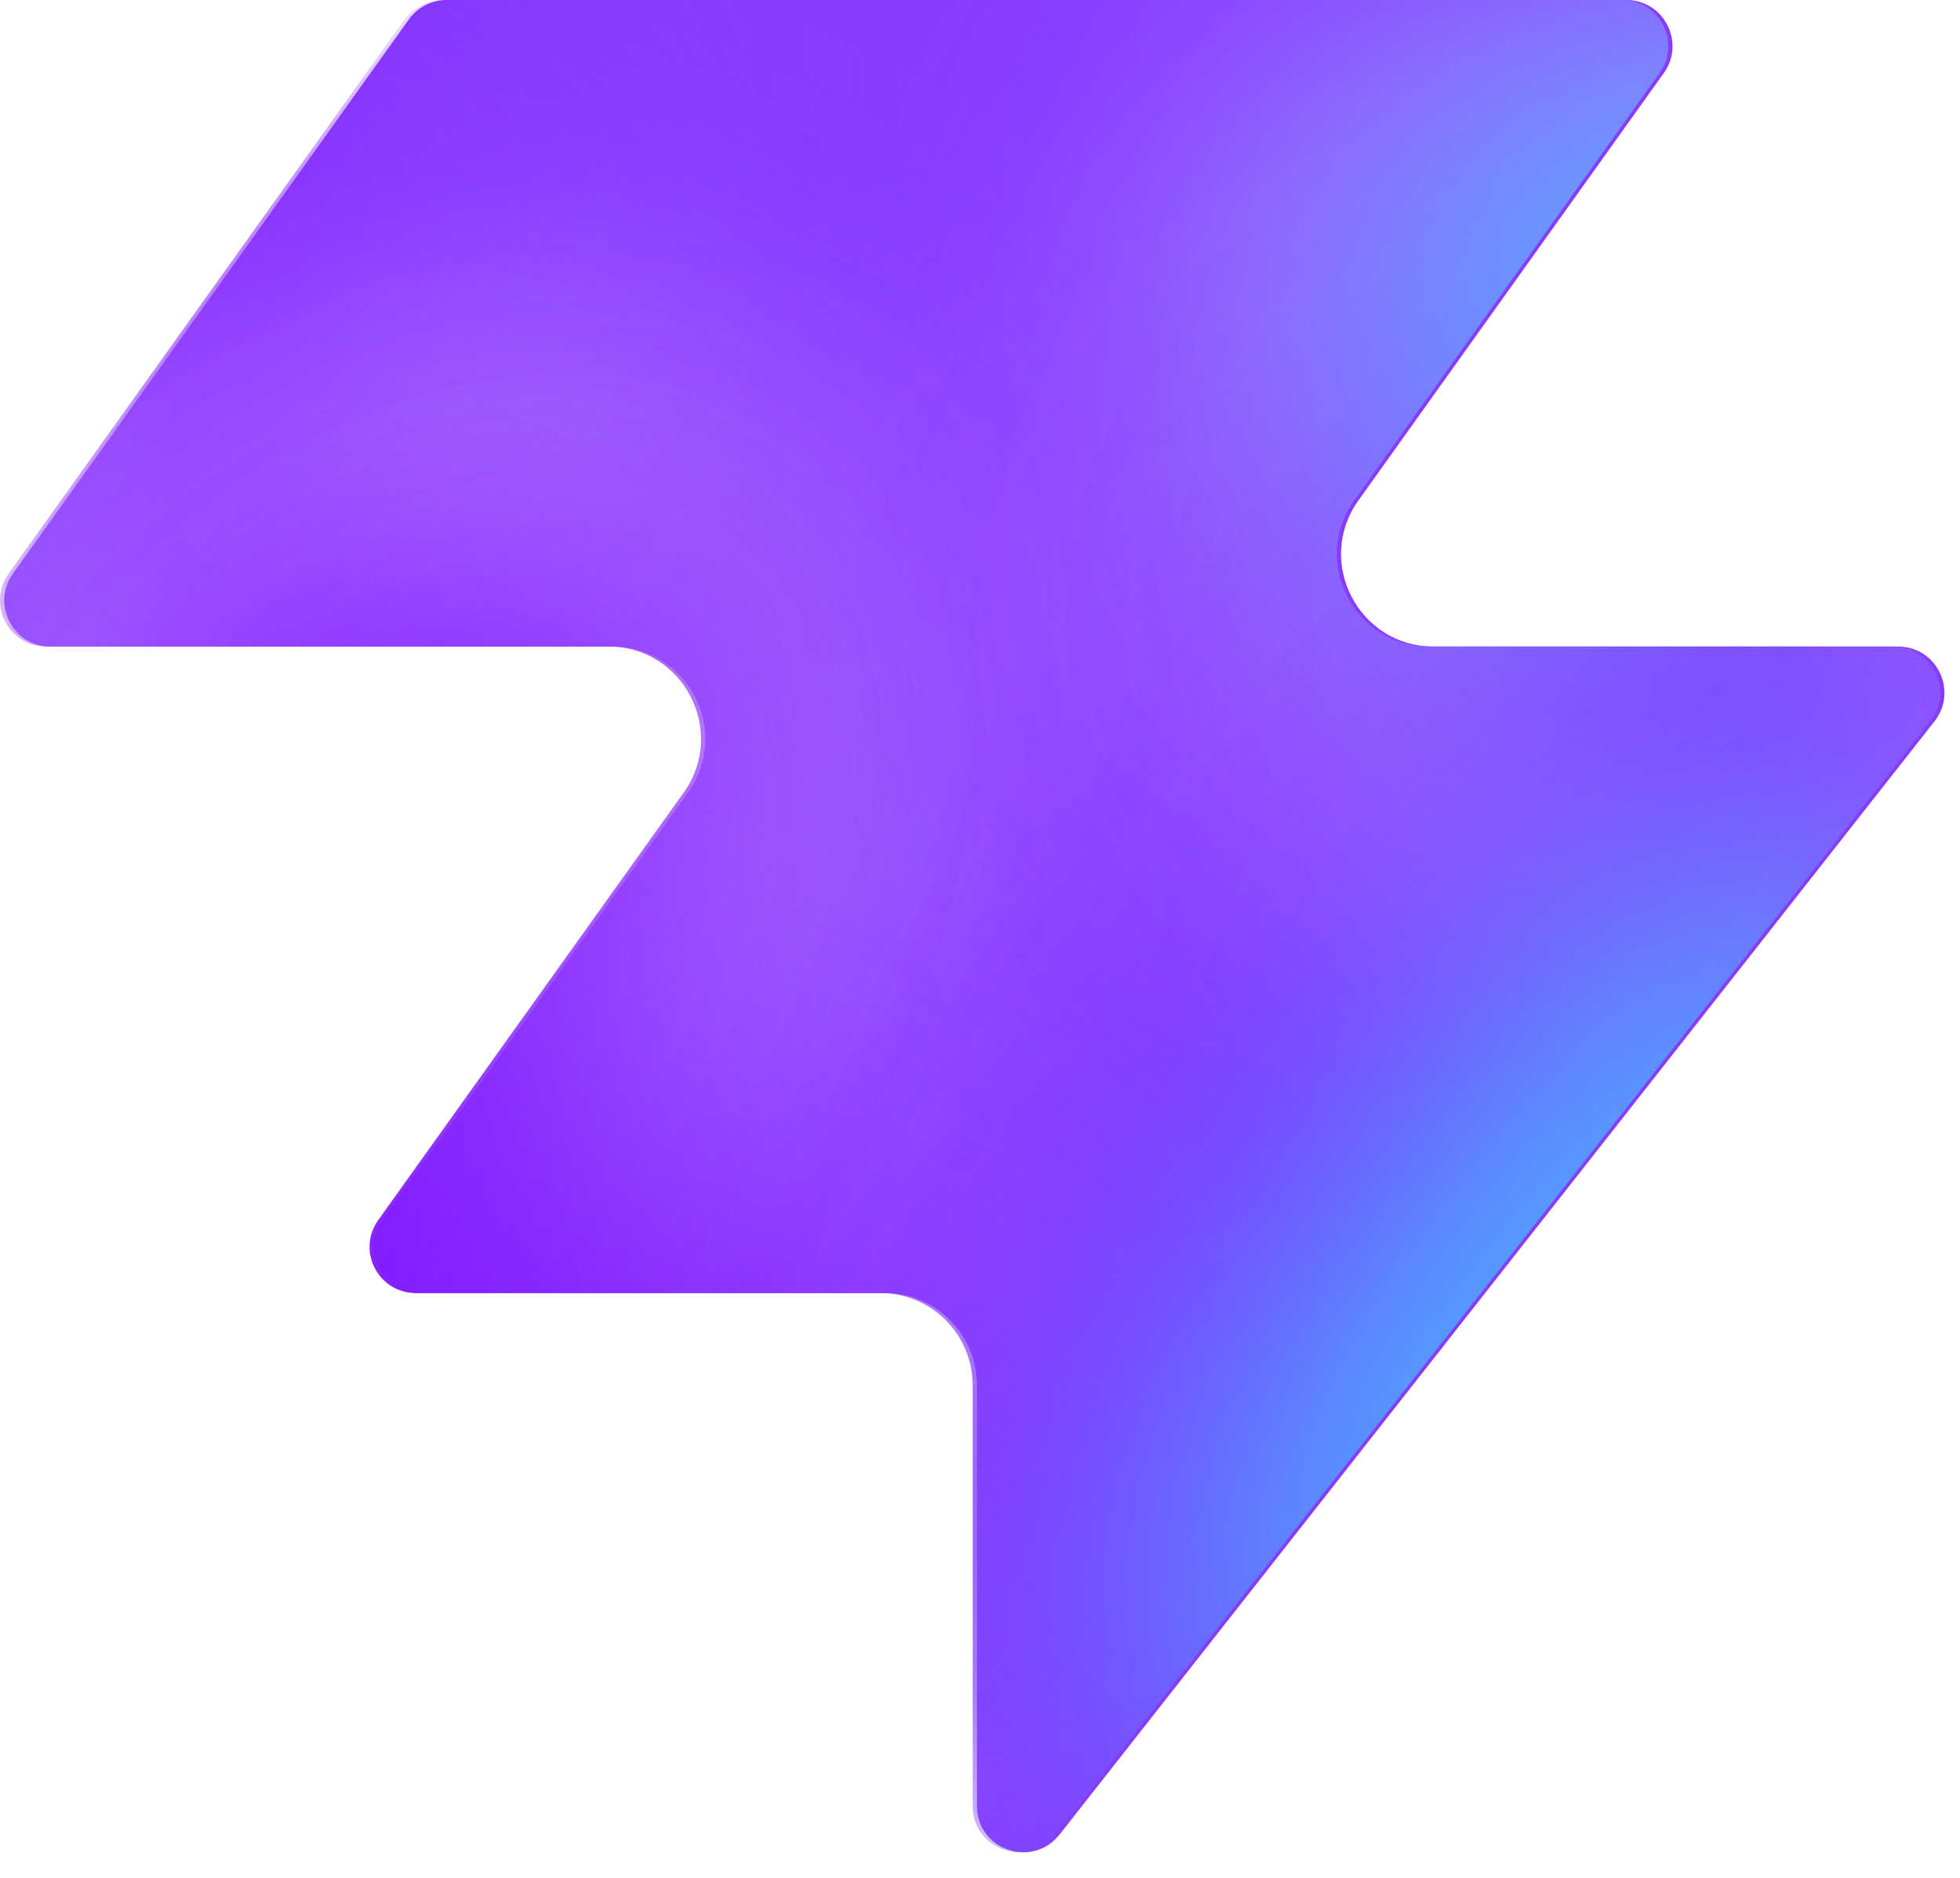
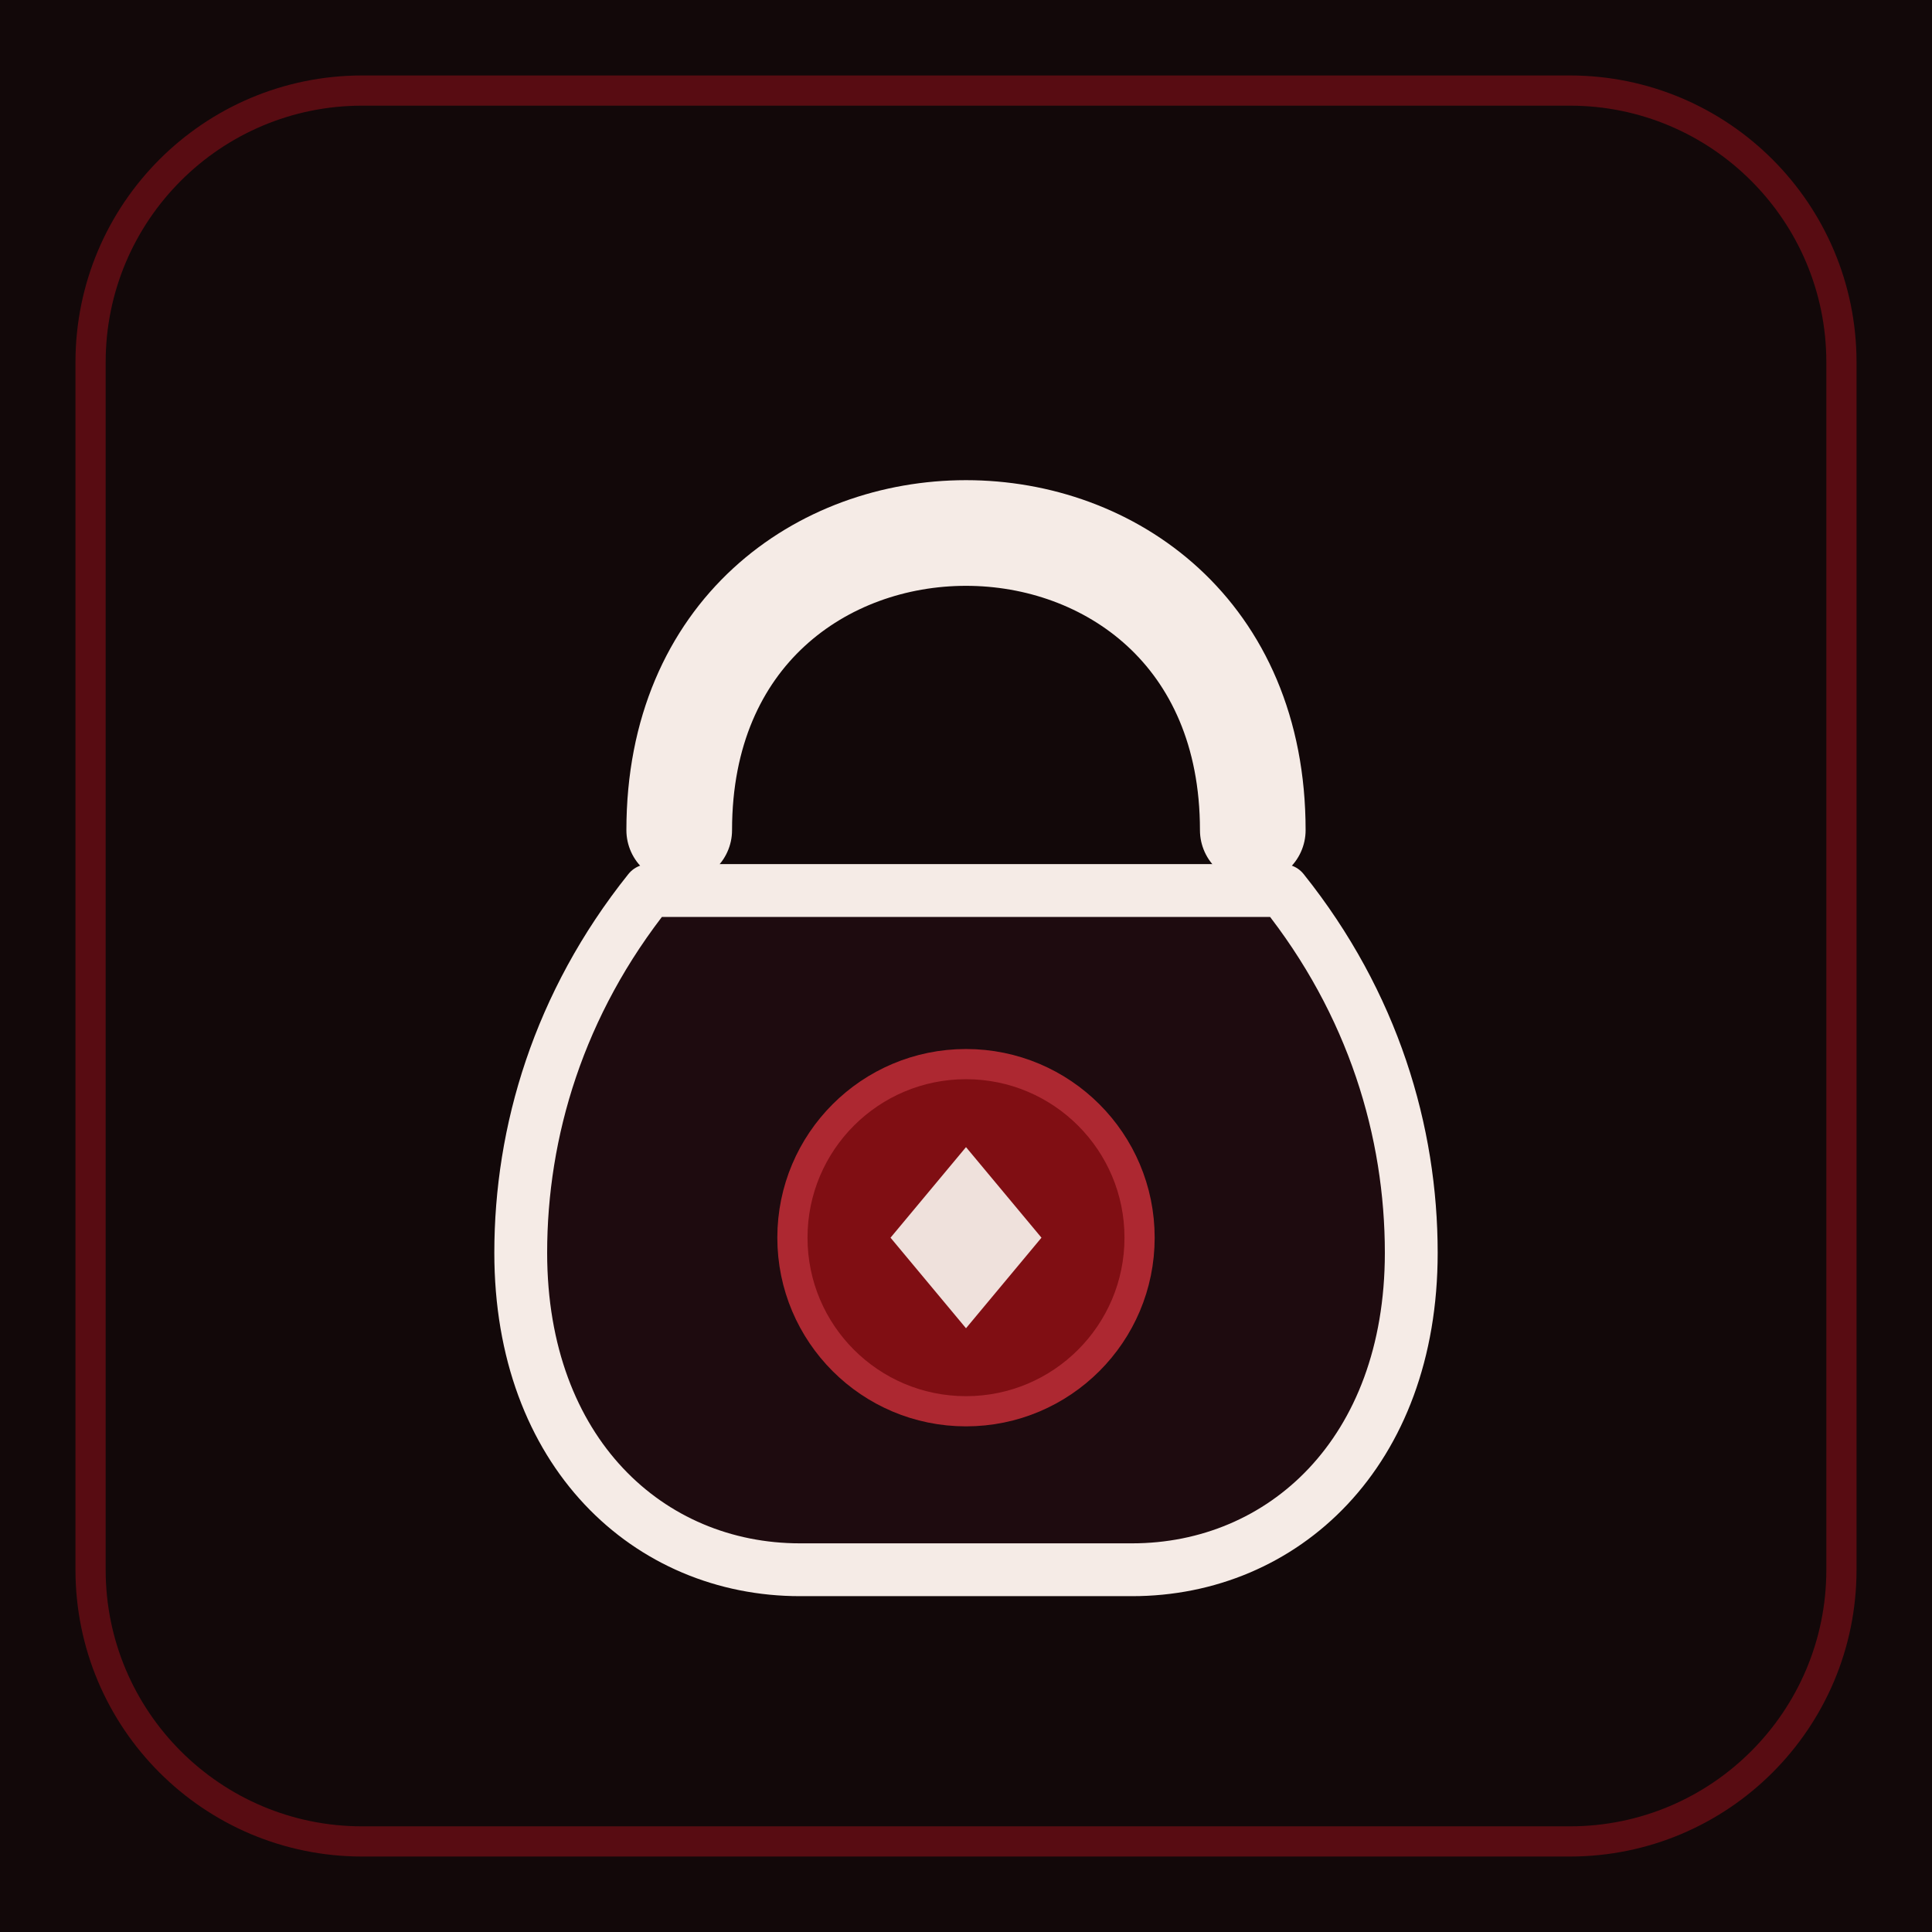
- <svg xmlns="http://www.w3.org/2000/svg" width="48" height="46" fill="none" viewBox="0 0 48 46">
-   <path fill="#863bff" d="M25.946 44.938c-.664.845-2.021.375-2.021-.698V33.937a2.26 2.26 0 0 0-2.262-2.262H10.287c-.92 0-1.456-1.04-.92-1.788l7.48-10.471c1.07-1.497 0-3.578-1.842-3.578H1.237c-.92 0-1.456-1.04-.92-1.788L10.013.474c.214-.297.556-.474.92-.474h28.894c.92 0 1.456 1.04.92 1.788l-7.48 10.471c-1.07 1.498 0 3.579 1.842 3.579h11.377c.943 0 1.473 1.088.89 1.83L25.947 44.94z" style="fill:#863bff;fill:color(display-p3 .525 .23 1);fill-opacity:1" />
-   <mask id="a" width="48" height="46" x="0" y="0" maskUnits="userSpaceOnUse" style="mask-type:alpha">
-     <path fill="#000" d="M25.842 44.938c-.664.844-2.021.375-2.021-.698V33.937a2.26 2.26 0 0 0-2.262-2.262H10.183c-.92 0-1.456-1.04-.92-1.788l7.48-10.471c1.07-1.498 0-3.579-1.842-3.579H1.133c-.92 0-1.456-1.04-.92-1.787L9.91.473c.214-.297.556-.474.92-.474h28.894c.92 0 1.456 1.04.92 1.788l-7.48 10.471c-1.07 1.498 0 3.578 1.842 3.578h11.377c.943 0 1.473 1.088.89 1.832L25.843 44.94z" style="fill:#000;fill-opacity:1" />
-   </mask>
-   <g mask="url(#a)">
-     <g filter="url(#b)">
-       <ellipse cx="5.508" cy="14.704" fill="#ede6ff" rx="5.508" ry="14.704" style="fill:#ede6ff;fill:color(display-p3 .927 .903 1);fill-opacity:1" transform="matrix(.00324 1 1 -.00324 -4.47 31.516)" />
-     </g>
-     <g filter="url(#c)">
-       <ellipse cx="10.399" cy="29.851" fill="#ede6ff" rx="10.399" ry="29.851" style="fill:#ede6ff;fill:color(display-p3 .927 .903 1);fill-opacity:1" transform="matrix(.00324 1 1 -.00324 -39.328 7.883)" />
-     </g>
-     <g filter="url(#d)">
-       <ellipse cx="5.508" cy="30.487" fill="#7e14ff" rx="5.508" ry="30.487" style="fill:#7e14ff;fill:color(display-p3 .492 .077 1);fill-opacity:1" transform="rotate(89.814 -25.913 -14.639)scale(1 -1)" />
-     </g>
-     <g filter="url(#e)">
-       <ellipse cx="5.508" cy="30.599" fill="#7e14ff" rx="5.508" ry="30.599" style="fill:#7e14ff;fill:color(display-p3 .492 .077 1);fill-opacity:1" transform="rotate(89.814 -32.644 -3.334)scale(1 -1)" />
-     </g>
-     <g filter="url(#f)">
-       <ellipse cx="5.508" cy="30.599" fill="#7e14ff" rx="5.508" ry="30.599" style="fill:#7e14ff;fill:color(display-p3 .492 .077 1);fill-opacity:1" transform="matrix(.00324 1 1 -.00324 -34.34 30.47)" />
-     </g>
-     <g filter="url(#g)">
-       <ellipse cx="14.072" cy="22.078" fill="#ede6ff" rx="14.072" ry="22.078" style="fill:#ede6ff;fill:color(display-p3 .927 .903 1);fill-opacity:1" transform="rotate(93.35 24.506 48.493)scale(-1 1)" />
-     </g>
-     <g filter="url(#h)">
-       <ellipse cx="3.47" cy="21.501" fill="#7e14ff" rx="3.47" ry="21.501" style="fill:#7e14ff;fill:color(display-p3 .492 .077 1);fill-opacity:1" transform="rotate(89.009 28.708 47.59)scale(-1 1)" />
-     </g>
-     <g filter="url(#i)">
-       <ellipse cx="3.47" cy="21.501" fill="#7e14ff" rx="3.47" ry="21.501" style="fill:#7e14ff;fill:color(display-p3 .492 .077 1);fill-opacity:1" transform="rotate(89.009 28.708 47.59)scale(-1 1)" />
-     </g>
-     <g filter="url(#j)">
-       <ellipse cx=".387" cy="8.972" fill="#7e14ff" rx="4.407" ry="29.108" style="fill:#7e14ff;fill:color(display-p3 .492 .077 1);fill-opacity:1" transform="rotate(39.51 .387 8.972)" />
-     </g>
-     <g filter="url(#k)">
-       <ellipse cx="47.523" cy="-6.092" fill="#7e14ff" rx="4.407" ry="29.108" style="fill:#7e14ff;fill:color(display-p3 .492 .077 1);fill-opacity:1" transform="rotate(37.892 47.523 -6.092)" />
-     </g>
-     <g filter="url(#l)">
-       <ellipse cx="41.412" cy="6.333" fill="#47bfff" rx="5.971" ry="9.665" style="fill:#47bfff;fill:color(display-p3 .28 .748 1);fill-opacity:1" transform="rotate(37.892 41.412 6.333)" />
-     </g>
-     <g filter="url(#m)">
-       <ellipse cx="-1.879" cy="38.332" fill="#7e14ff" rx="4.407" ry="29.108" style="fill:#7e14ff;fill:color(display-p3 .492 .077 1);fill-opacity:1" transform="rotate(37.892 -1.88 38.332)" />
-     </g>
-     <g filter="url(#n)">
-       <ellipse cx="-1.879" cy="38.332" fill="#7e14ff" rx="4.407" ry="29.108" style="fill:#7e14ff;fill:color(display-p3 .492 .077 1);fill-opacity:1" transform="rotate(37.892 -1.88 38.332)" />
-     </g>
-     <g filter="url(#o)">
-       <ellipse cx="35.651" cy="29.907" fill="#7e14ff" rx="4.407" ry="29.108" style="fill:#7e14ff;fill:color(display-p3 .492 .077 1);fill-opacity:1" transform="rotate(37.892 35.651 29.907)" />
-     </g>
-     <g filter="url(#p)">
-       <ellipse cx="38.418" cy="32.4" fill="#47bfff" rx="5.971" ry="15.297" style="fill:#47bfff;fill:color(display-p3 .28 .748 1);fill-opacity:1" transform="rotate(37.892 38.418 32.4)" />
-     </g>
-   </g>
-   <defs>
-     <filter id="b" width="60.045" height="41.654" x="-19.77" y="16.149" color-interpolation-filters="sRGB" filterUnits="userSpaceOnUse">
-       <feFlood flood-opacity="0" result="BackgroundImageFix" />
-       <feBlend in="SourceGraphic" in2="BackgroundImageFix" result="shape" />
-       <feGaussianBlur result="effect1_foregroundBlur_2002_17158" stdDeviation="7.659" />
-     </filter>
-     <filter id="c" width="90.34" height="51.437" x="-54.613" y="-7.533" color-interpolation-filters="sRGB" filterUnits="userSpaceOnUse">
-       <feFlood flood-opacity="0" result="BackgroundImageFix" />
-       <feBlend in="SourceGraphic" in2="BackgroundImageFix" result="shape" />
-       <feGaussianBlur result="effect1_foregroundBlur_2002_17158" stdDeviation="7.659" />
-     </filter>
-     <filter id="d" width="79.355" height="29.4" x="-49.64" y="2.03" color-interpolation-filters="sRGB" filterUnits="userSpaceOnUse">
-       <feFlood flood-opacity="0" result="BackgroundImageFix" />
-       <feBlend in="SourceGraphic" in2="BackgroundImageFix" result="shape" />
-       <feGaussianBlur result="effect1_foregroundBlur_2002_17158" stdDeviation="4.596" />
-     </filter>
-     <filter id="e" width="79.579" height="29.4" x="-45.045" y="20.029" color-interpolation-filters="sRGB" filterUnits="userSpaceOnUse">
-       <feFlood flood-opacity="0" result="BackgroundImageFix" />
-       <feBlend in="SourceGraphic" in2="BackgroundImageFix" result="shape" />
-       <feGaussianBlur result="effect1_foregroundBlur_2002_17158" stdDeviation="4.596" />
-     </filter>
-     <filter id="f" width="79.579" height="29.4" x="-43.513" y="21.178" color-interpolation-filters="sRGB" filterUnits="userSpaceOnUse">
-       <feFlood flood-opacity="0" result="BackgroundImageFix" />
-       <feBlend in="SourceGraphic" in2="BackgroundImageFix" result="shape" />
-       <feGaussianBlur result="effect1_foregroundBlur_2002_17158" stdDeviation="4.596" />
-     </filter>
-     <filter id="g" width="74.749" height="58.852" x="15.756" y="-17.901" color-interpolation-filters="sRGB" filterUnits="userSpaceOnUse">
-       <feFlood flood-opacity="0" result="BackgroundImageFix" />
-       <feBlend in="SourceGraphic" in2="BackgroundImageFix" result="shape" />
-       <feGaussianBlur result="effect1_foregroundBlur_2002_17158" stdDeviation="7.659" />
-     </filter>
-     <filter id="h" width="61.377" height="25.362" x="23.548" y="2.284" color-interpolation-filters="sRGB" filterUnits="userSpaceOnUse">
-       <feFlood flood-opacity="0" result="BackgroundImageFix" />
-       <feBlend in="SourceGraphic" in2="BackgroundImageFix" result="shape" />
-       <feGaussianBlur result="effect1_foregroundBlur_2002_17158" stdDeviation="4.596" />
-     </filter>
-     <filter id="i" width="61.377" height="25.362" x="23.548" y="2.284" color-interpolation-filters="sRGB" filterUnits="userSpaceOnUse">
-       <feFlood flood-opacity="0" result="BackgroundImageFix" />
-       <feBlend in="SourceGraphic" in2="BackgroundImageFix" result="shape" />
-       <feGaussianBlur result="effect1_foregroundBlur_2002_17158" stdDeviation="4.596" />
-     </filter>
-     <filter id="j" width="56.045" height="63.649" x="-27.636" y="-22.853" color-interpolation-filters="sRGB" filterUnits="userSpaceOnUse">
-       <feFlood flood-opacity="0" result="BackgroundImageFix" />
-       <feBlend in="SourceGraphic" in2="BackgroundImageFix" result="shape" />
-       <feGaussianBlur result="effect1_foregroundBlur_2002_17158" stdDeviation="4.596" />
-     </filter>
-     <filter id="k" width="54.814" height="64.646" x="20.116" y="-38.415" color-interpolation-filters="sRGB" filterUnits="userSpaceOnUse">
-       <feFlood flood-opacity="0" result="BackgroundImageFix" />
-       <feBlend in="SourceGraphic" in2="BackgroundImageFix" result="shape" />
-       <feGaussianBlur result="effect1_foregroundBlur_2002_17158" stdDeviation="4.596" />
-     </filter>
-     <filter id="l" width="33.541" height="35.313" x="24.641" y="-11.323" color-interpolation-filters="sRGB" filterUnits="userSpaceOnUse">
-       <feFlood flood-opacity="0" result="BackgroundImageFix" />
-       <feBlend in="SourceGraphic" in2="BackgroundImageFix" result="shape" />
-       <feGaussianBlur result="effect1_foregroundBlur_2002_17158" stdDeviation="4.596" />
-     </filter>
-     <filter id="m" width="54.814" height="64.646" x="-29.286" y="6.009" color-interpolation-filters="sRGB" filterUnits="userSpaceOnUse">
-       <feFlood flood-opacity="0" result="BackgroundImageFix" />
-       <feBlend in="SourceGraphic" in2="BackgroundImageFix" result="shape" />
-       <feGaussianBlur result="effect1_foregroundBlur_2002_17158" stdDeviation="4.596" />
-     </filter>
-     <filter id="n" width="54.814" height="64.646" x="-29.286" y="6.009" color-interpolation-filters="sRGB" filterUnits="userSpaceOnUse">
-       <feFlood flood-opacity="0" result="BackgroundImageFix" />
-       <feBlend in="SourceGraphic" in2="BackgroundImageFix" result="shape" />
-       <feGaussianBlur result="effect1_foregroundBlur_2002_17158" stdDeviation="4.596" />
-     </filter>
-     <filter id="o" width="54.814" height="64.646" x="8.244" y="-2.416" color-interpolation-filters="sRGB" filterUnits="userSpaceOnUse">
-       <feFlood flood-opacity="0" result="BackgroundImageFix" />
-       <feBlend in="SourceGraphic" in2="BackgroundImageFix" result="shape" />
-       <feGaussianBlur result="effect1_foregroundBlur_2002_17158" stdDeviation="4.596" />
-     </filter>
-     <filter id="p" width="39.409" height="43.623" x="18.713" y="10.588" color-interpolation-filters="sRGB" filterUnits="userSpaceOnUse">
-       <feFlood flood-opacity="0" result="BackgroundImageFix" />
-       <feBlend in="SourceGraphic" in2="BackgroundImageFix" result="shape" />
-       <feGaussianBlur result="effect1_foregroundBlur_2002_17158" stdDeviation="4.596" />
-     </filter>
-   </defs>
+ <svg xmlns="http://www.w3.org/2000/svg" viewBox="0 0 512 512" width="512" height="512">
+   <rect width="512" height="512" fill="#120809" />
+   <rect x="24" y="24" width="464" height="464" rx="72" fill="none" stroke="#640D14" stroke-width="8" opacity="0.85" />
+   <path d="M 180 220 C 180 115, 332 115, 332 220" fill="none" stroke="#F5EBE6" stroke-width="28" stroke-linecap="round" />
+   <path d="M 172 236 C 148 266, 138 300, 138 332 C 138 385, 172 416, 212 416 L 300 416 C 340 416, 374 385, 374 332 C 374 300, 364 266, 340 236 Z" fill="#1E0B0F" stroke="#F5EBE6" stroke-width="14" stroke-linejoin="round" />
+   <circle cx="256" cy="328" r="46" fill="#800E13" stroke="#AD2831" stroke-width="8" />
+   <path d="M 256 304 L 276 328 L 256 352 L 236 328 Z" fill="#F5EBE6" opacity="0.95" />
</svg>
